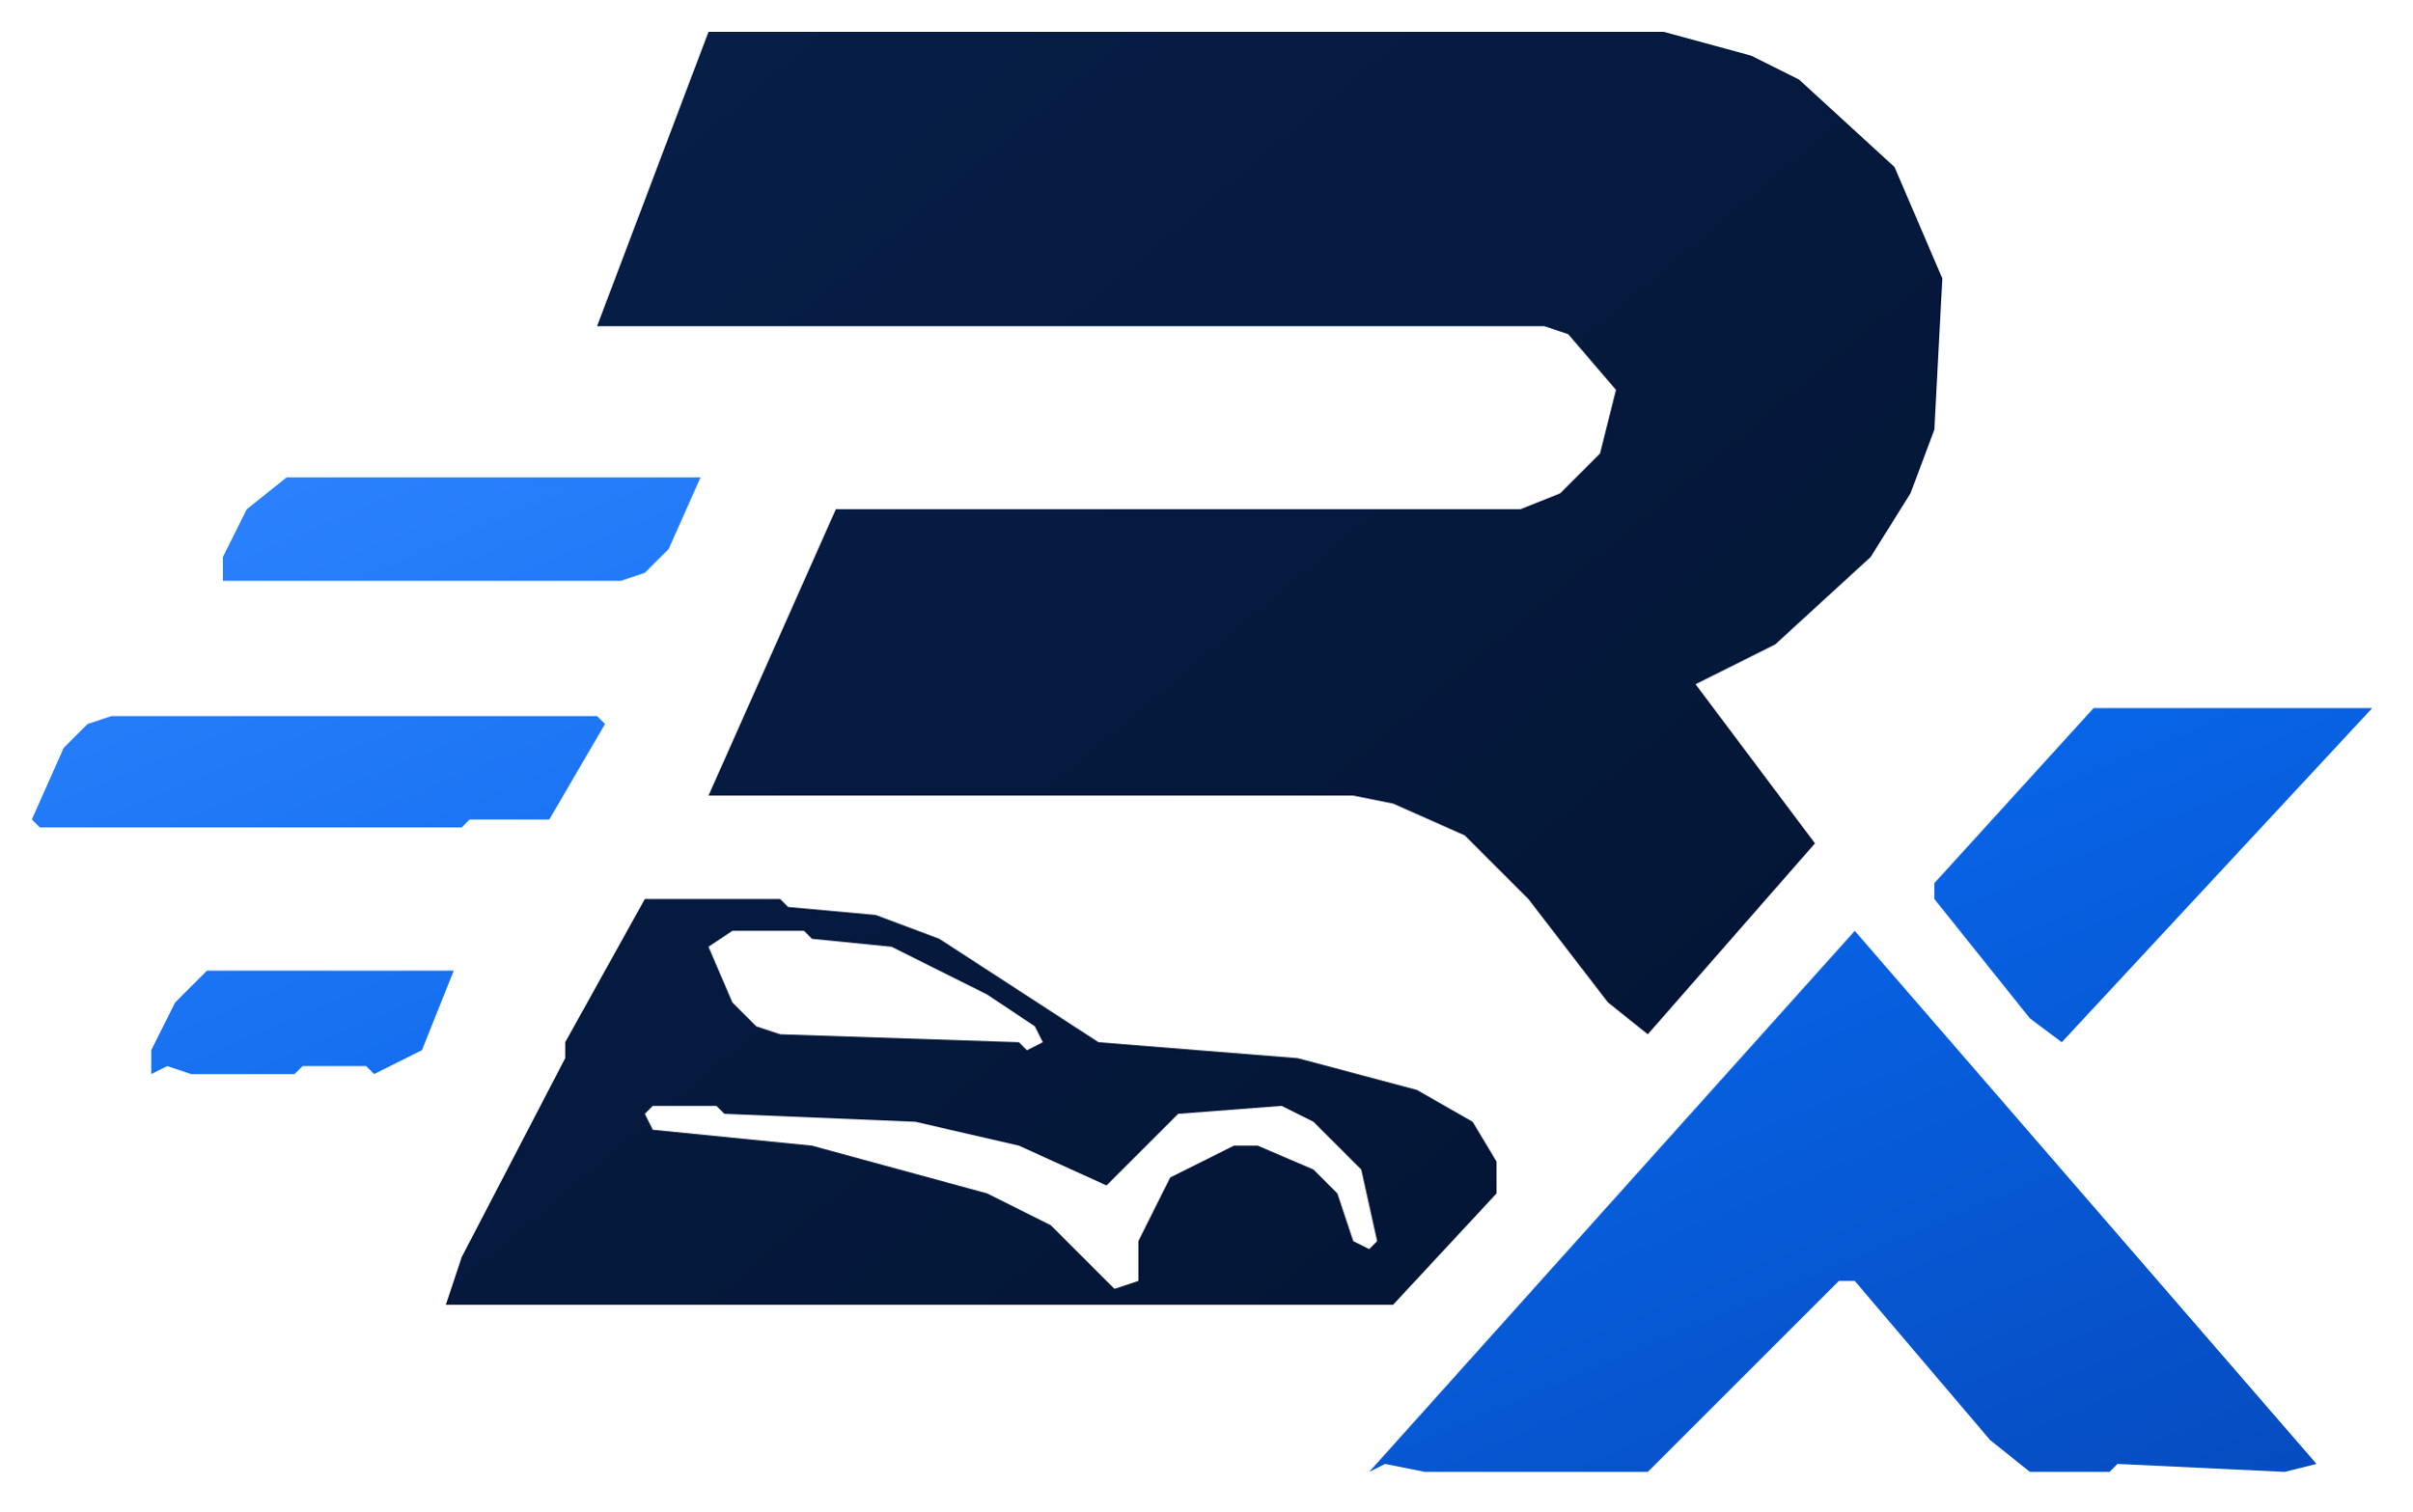
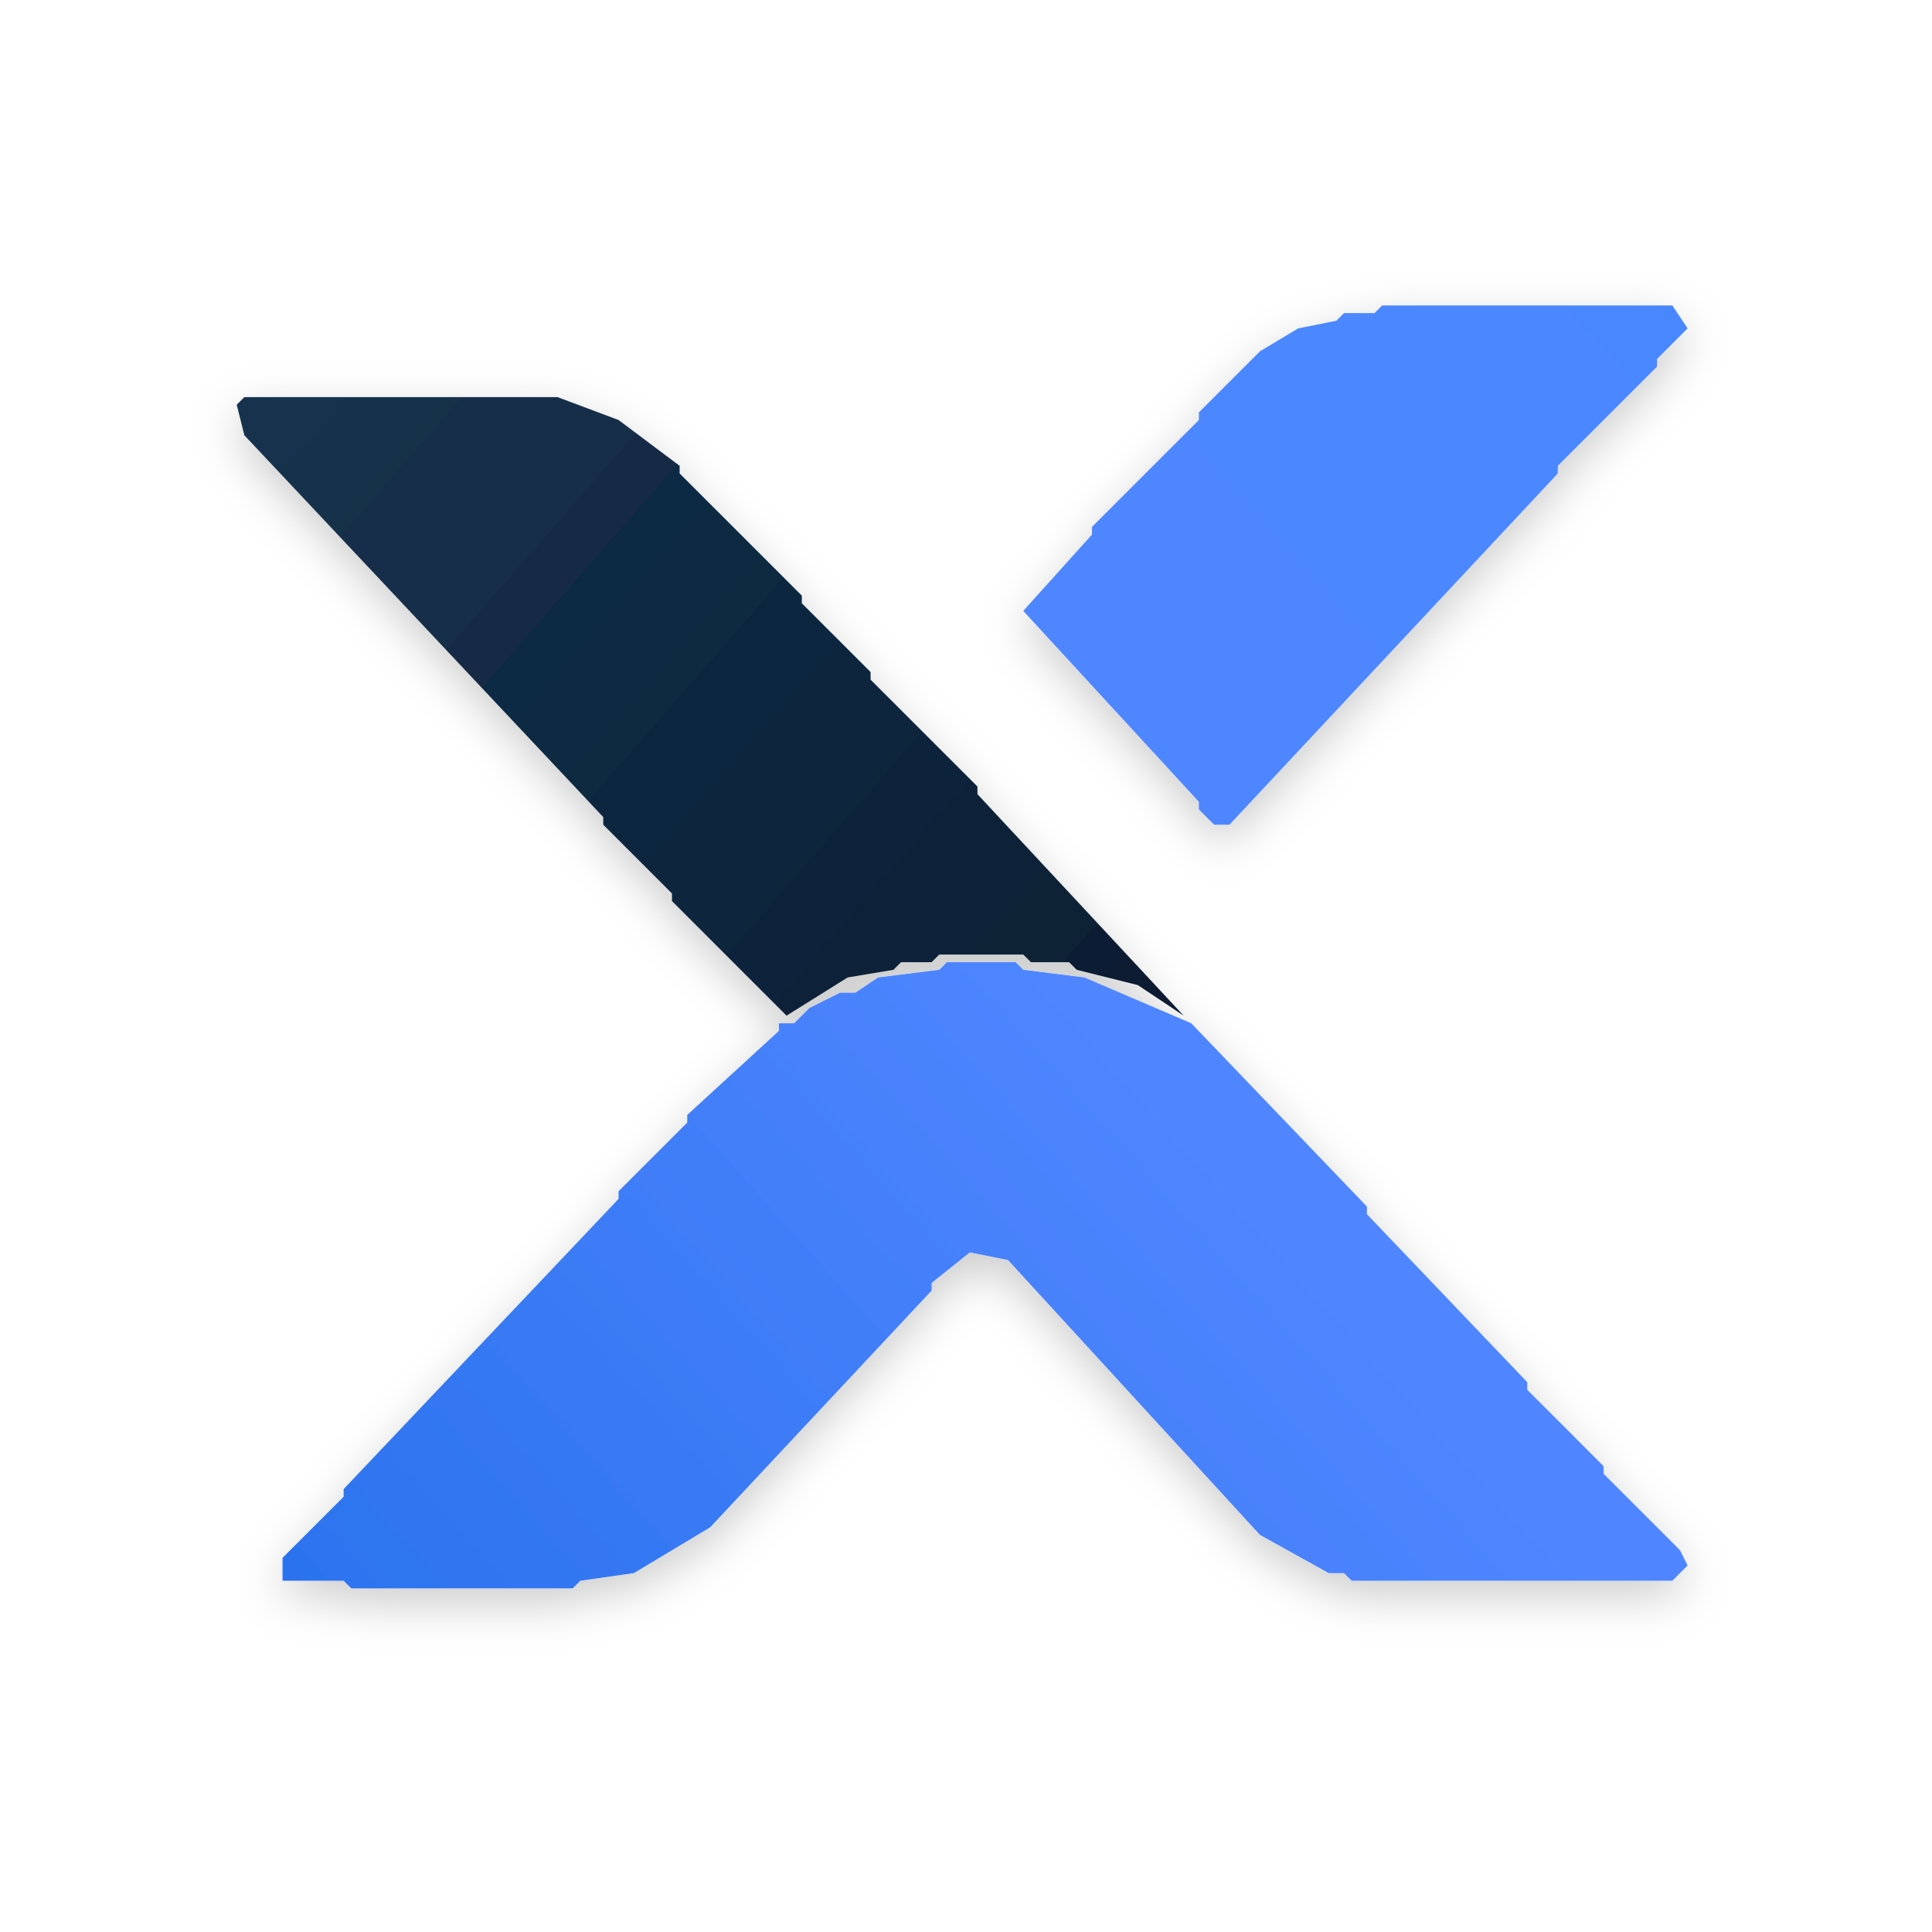
- <svg xmlns="http://www.w3.org/2000/svg" width="303" height="190" viewBox="0 0 303 190" role="img" aria-labelledby="title">
+ <svg xmlns="http://www.w3.org/2000/svg" width="253" height="253" viewBox="65 77 253 253" role="img" aria-labelledby="title">
+   <style>.bx-arm{fill:url(#navyArmGrad)}@media (prefers-color-scheme: dark){.bx-arm{fill:url(#whiteGrad)}}</style>
  <defs>
-     <linearGradient id="navy" x1="0%" y1="0%" x2="100%" y2="100%">
-       <stop offset="0%" stop-color="#071F49" />
-       <stop offset="100%" stop-color="#031432" />
+     <linearGradient id="blueGrad" x1="100" y1="283" x2="286" y2="117" gradientUnits="userSpaceOnUse">
+       <stop offset="0" stop-color="#2B72EE" />
+       <stop offset="0.52" stop-color="#4F86FF" />
+       <stop offset="1" stop-color="#4A87FF" />
    </linearGradient>
-     <linearGradient id="blue" x1="0%" y1="0%" x2="100%" y2="100%">
-       <stop offset="0%" stop-color="#2F84FF" />
-       <stop offset="55%" stop-color="#0865E8" />
-       <stop offset="100%" stop-color="#064BBF" />
+     <linearGradient id="navyArmGrad" x1="95" y1="128" x2="222" y2="239" gradientUnits="userSpaceOnUse">
+       <stop offset="0" stop-color="#16334F" />
+       <stop offset="1" stop-color="#071A2D" />
    </linearGradient>
+     <linearGradient id="whiteGrad" x1="95" y1="128" x2="222" y2="239" gradientUnits="userSpaceOnUse">
+       <stop offset="0" stop-color="#FFFFFF" />
+       <stop offset="0.7" stop-color="#F9F9F9" />
+       <stop offset="1" stop-color="#EFEFEF" />
+     </linearGradient>
+     <filter id="logoShadow" x="70" y="96" width="250" height="220" filterUnits="userSpaceOnUse" color-interpolation-filters="sRGB">
+       <feDropShadow dx="0" dy="2" stdDeviation="3" flood-color="#000000" flood-opacity="0.20" />
+     </filter>
  </defs>
-   <path d="M 56.00,164.00 L 175.00,164.00 L 188.00,150.00 L 188.00,146.00 L 185.00,141.00 L 178.00,137.00 L 163.00,133.00 L 138.00,131.00 L 118.00,118.00 L 110.00,115.00 L 99.00,114.00 L 98.00,113.00 L 81.00,113.00 L 71.00,131.00 L 71.00,133.00 L 58.00,158.00 Z M 81.00,140.00 L 82.00,139.00 L 90.00,139.00 L 91.00,140.00 L 115.00,141.00 L 128.00,144.00 L 139.00,149.00 L 148.00,140.00 L 161.00,139.00 L 165.00,141.00 L 171.00,147.00 L 173.00,156.00 L 172.00,157.00 L 170.00,156.00 L 168.00,150.00 L 165.00,147.00 L 158.00,144.00 L 155.00,144.00 L 147.00,148.00 L 143.00,156.00 L 143.00,161.00 L 140.00,162.00 L 132.00,154.00 L 124.00,150.00 L 102.00,144.00 L 82.00,142.00 Z M 89.00,119.00 L 92.00,117.00 L 101.00,117.00 L 102.00,118.00 L 112.00,119.00 L 124.00,125.00 L 130.00,129.00 L 131.00,131.00 L 129.00,132.00 L 128.00,131.00 L 98.00,130.00 L 95.00,129.00 L 92.00,126.00 Z M 89.00,4.00 L 75.00,41.00 L 194.00,41.00 L 197.00,42.00 L 203.00,49.00 L 201.00,57.00 L 196.00,62.00 L 191.00,64.00 L 105.00,64.00 L 89.00,100.00 L 170.00,100.00 L 175.00,101.00 L 184.00,105.00 L 192.00,113.00 L 202.00,126.00 L 207.00,130.00 L 228.00,106.00 L 213.00,86.00 L 223.00,81.00 L 235.00,70.00 L 240.00,62.00 L 243.00,54.00 L 244.00,35.00 L 238.00,21.00 L 226.00,10.00 L 220.00,7.00 L 209.00,4.00 Z" fill="url(#navy)" fill-rule="evenodd" />
-   <path d="M 19.00,135.00 L 21.00,134.00 L 24.00,135.00 L 37.00,135.00 L 38.00,134.00 L 46.00,134.00 L 47.00,135.00 L 53.00,132.00 L 57.00,122.00 L 26.00,122.00 L 22.00,126.00 L 19.00,132.00 Z M 291.00,184.00 L 233.00,117.00 L 172.00,185.00 L 174.00,184.00 L 179.00,185.00 L 207.00,185.00 L 231.00,161.00 L 233.00,161.00 L 250.00,181.00 L 255.00,185.00 L 265.00,185.00 L 266.00,184.00 L 287.00,185.00 Z M 4.00,103.00 L 5.00,104.00 L 58.00,104.00 L 59.00,103.00 L 69.00,103.00 L 76.00,91.00 L 75.00,90.00 L 14.00,90.00 L 11.00,91.00 L 8.00,94.00 Z M 298.00,89.00 L 263.00,89.00 L 243.00,111.00 L 243.00,113.00 L 255.00,128.00 L 259.00,131.00 Z M 28.00,73.00 L 78.00,73.00 L 81.00,72.00 L 84.00,69.00 L 88.00,60.00 L 36.00,60.00 L 31.00,64.00 L 28.00,70.00 Z" fill="url(#blue)" fill-rule="evenodd" />
+   <g filter="url(#logoShadow)">
+     <path d="M 96 130 L 97 134 L 144 184 L 144 185 L 153 194 L 153 195 L 168 210 L 176 205 L 182 204 L 183 203 L 187 203 L 188 202 L 199 202 L 200 203 L 205 203 L 206 204 L 214 206 L 220 210 L 193 181 L 193 180 L 179 166 L 179 165 L 170 156 L 170 155 L 154 139 L 154 138 L 146 132 L 138 129 L 97 129 Z" class="bx-arm" />
+     <path d="M 102 284 L 110 284 L 111 285 L 140 285 L 141 284 L 148 283 L 158 277 L 187 246 L 187 245 L 192 241 L 197 242 L 230 278 L 239 283 L 241 283 L 242 284 L 284 284 L 286 282 L 285 280 L 275 270 L 275 269 L 265 259 L 265 258 L 244 236 L 244 235 L 221 211 L 207 205 L 199 204 L 198 203 L 189 203 L 188 204 L 180 205 L 177 207 L 175 207 L 171 209 L 169 211 L 167 211 L 167 212 L 155 223 L 155 224 L 146 233 L 146 234 L 110 272 L 110 273 L 102 281 Z" fill="url(#blueGrad)" />
+     <path d="M 284 117 L 246 117 L 245 118 L 241 118 L 240 119 L 235 120 L 230 123 L 222 131 L 222 132 L 208 146 L 208 147 L 199 157 L 222 182 L 222 183 L 224 185 L 226 185 L 269 139 L 269 138 L 282 125 L 282 124 L 286 120 Z" fill="url(#blueGrad)" />
+   </g>
</svg>
